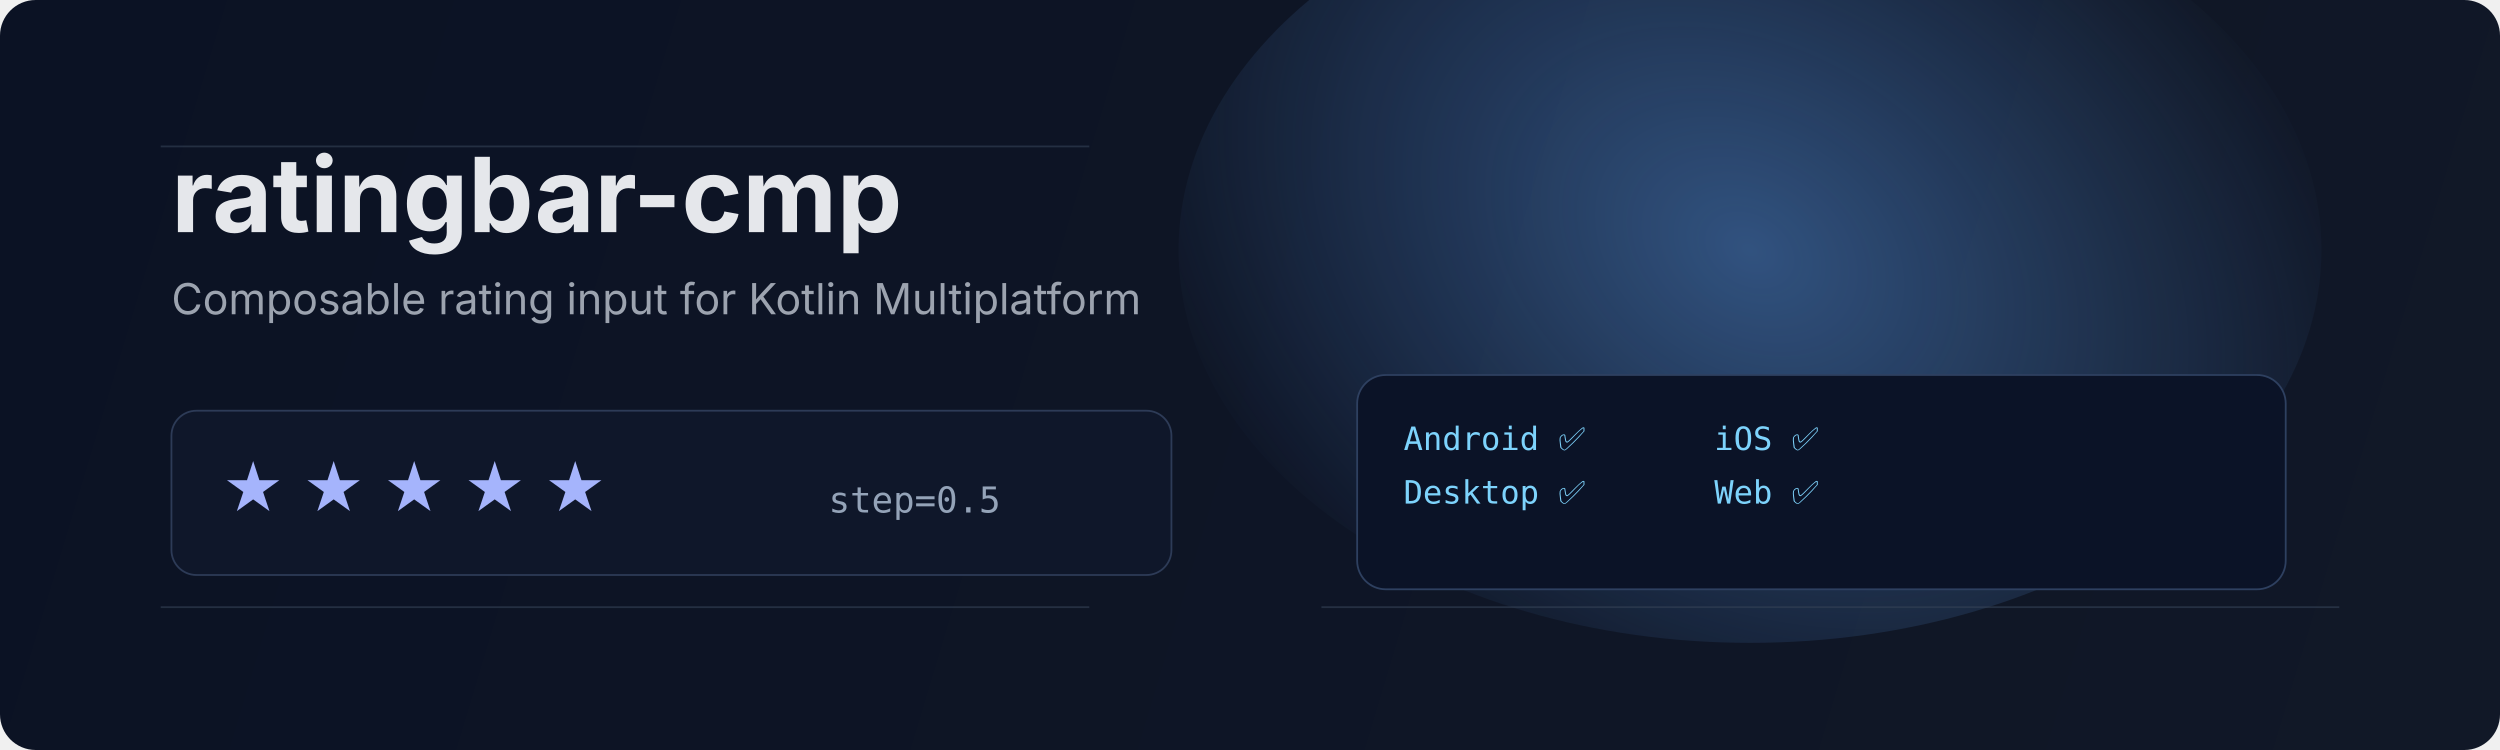
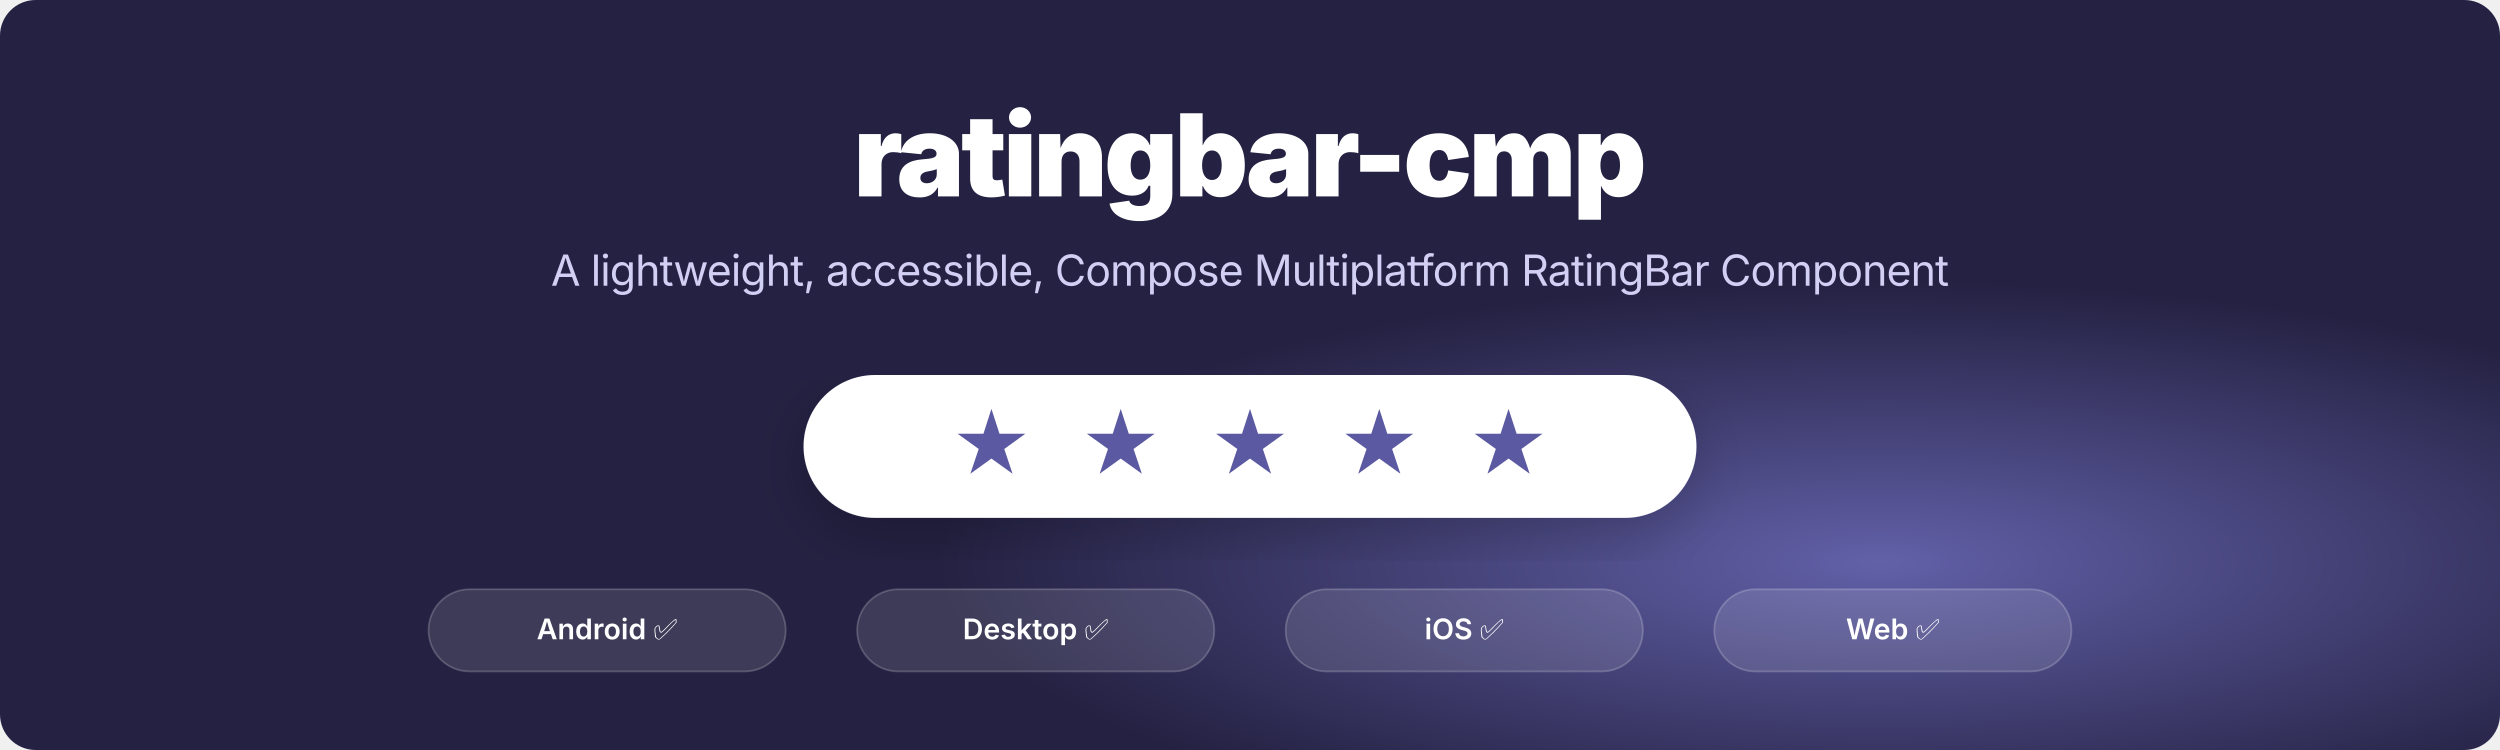
<svg xmlns="http://www.w3.org/2000/svg" width="1400" height="420" viewBox="0 0 1400 420" fill="none">
  <defs>
-     <linearGradient id="bg3" x1="0" y1="0" x2="1400" y2="420" gradientUnits="userSpaceOnUse">
-       <stop stop-color="#0B1224" />
-       <stop offset="1" stop-color="#111827" />
-     </linearGradient>
-     <radialGradient id="glow3" cx="0" cy="0" r="1" gradientUnits="userSpaceOnUse" gradientTransform="translate(980 140) rotate(120) scale(280 380)">
-       <stop stop-color="#60A5FA" stop-opacity="0.42" />
-       <stop offset="1" stop-color="#60A5FA" stop-opacity="0" />
+     <radialGradient id="v7_bg" cx="0.5" cy="0.5" r="0.75" gradientUnits="userSpaceOnUse" gradientTransform="translate(700, 210) scale(700, 210)">
+       <stop stop-color="#6260A8" />
+       <stop offset="1" stop-color="#242142" />
    </radialGradient>
+     <filter id="shadowV7" x="-10%" y="-10%" width="120%" height="140%">
+       <feDropShadow dx="0" dy="10" stdDeviation="15" flood-color="#000000" flood-opacity="0.2" />
+     </filter>
  </defs>
-   <rect width="1400" height="420" fill="url(#bg3)" rx="20" />
-   <ellipse cx="980" cy="140" rx="320" ry="220" fill="url(#glow3)" />
-   <g stroke="#334155" opacity="0.6">
-     <path d="M90 82H610" />
-     <path d="M90 340H610" />
-     <path d="M740 340H1310" />
+   <rect width="1400" height="420" fill="url(#v7_bg)" rx="20" />
+   <g fill="#FFFFFF" font-family="Inter, Segoe UI, sans-serif" text-anchor="middle">
+     <text x="700" y="110" font-size="64" font-weight="900" letter-spacing="-2">ratingbar-cmp</text>
+     <text x="700" y="160" font-size="24" fill="#D2CFF4" font-weight="400" letter-spacing="-0.5">A lightweight, accessible, Compose Multiplatform RatingBar Component</text>
  </g>
-   <g fill="#E5E7EB" font-family="Inter, Segoe UI, sans-serif">
-     <text x="96" y="130" font-size="58" font-weight="700">ratingbar-cmp</text>
-     <text x="96" y="176" font-size="24" fill="#9CA3AF">Composable rating input for Kotlin Multiplatform</text>
+   <g transform="translate(450, 210)">
+     <rect x="0" y="0" width="500" height="80" rx="40" fill="#FFFFFF" filter="url(#shadowV7)" />
+     <text x="250" y="55" fill="#5B59A1" font-size="44" font-family="Inter, Segoe UI, sans-serif" font-weight="bold" text-anchor="middle" letter-spacing="8">★ ★ ★ ★ ★</text>
  </g>
-   <g transform="translate(96,230)">
-     <rect x="0" y="0" width="560" height="92" rx="14" fill="#0F172A" stroke="#2D3B57" />
-     <text x="28" y="56" fill="#A5B4FC" font-size="34" font-family="Inter, Segoe UI, sans-serif">★ ★ ★ ★ ★</text>
-     <text x="368" y="57" fill="#94A3B8" font-size="20" font-family="Menlo, Consolas, monospace">step=0.5</text>
-   </g>
-   <g transform="translate(760,210)">
-     <rect x="0" y="0" width="520" height="120" rx="16" fill="#0B1327" stroke="#2E4060" />
-     <text x="26" y="42" fill="#7DD3FC" font-size="18" font-family="Menlo, Consolas, monospace">Android   ✅</text>
-     <text x="26" y="72" fill="#7DD3FC" font-size="18" font-family="Menlo, Consolas, monospace">Desktop   ✅</text>
-     <text x="200" y="42" fill="#7DD3FC" font-size="18" font-family="Menlo, Consolas, monospace">iOS   ✅</text>
-     <text x="200" y="72" fill="#7DD3FC" font-size="18" font-family="Menlo, Consolas, monospace">Web   ✅</text>
+   <g transform="translate(240, 330)" font-family="Inter, Segoe UI, sans-serif" font-weight="600" font-size="16" text-anchor="middle">
+     <rect x="0" y="0" width="200" height="46" rx="23" fill="rgba(255,255,255,0.12)" stroke="rgba(255,255,255,0.2)" />
+     <text x="100" y="28" fill="#FFFFFF">Android   ✅</text>
+     <rect x="240" y="0" width="200" height="46" rx="23" fill="rgba(255,255,255,0.12)" stroke="rgba(255,255,255,0.2)" />
+     <text x="340" y="28" fill="#FFFFFF">Desktop   ✅</text>
+     <rect x="480" y="0" width="200" height="46" rx="23" fill="rgba(255,255,255,0.12)" stroke="rgba(255,255,255,0.2)" />
+     <text x="580" y="28" fill="#FFFFFF">iOS   ✅</text>
+     <rect x="720" y="0" width="200" height="46" rx="23" fill="rgba(255,255,255,0.12)" stroke="rgba(255,255,255,0.2)" />
+     <text x="820" y="28" fill="#FFFFFF">Web   ✅</text>
  </g>
</svg>
